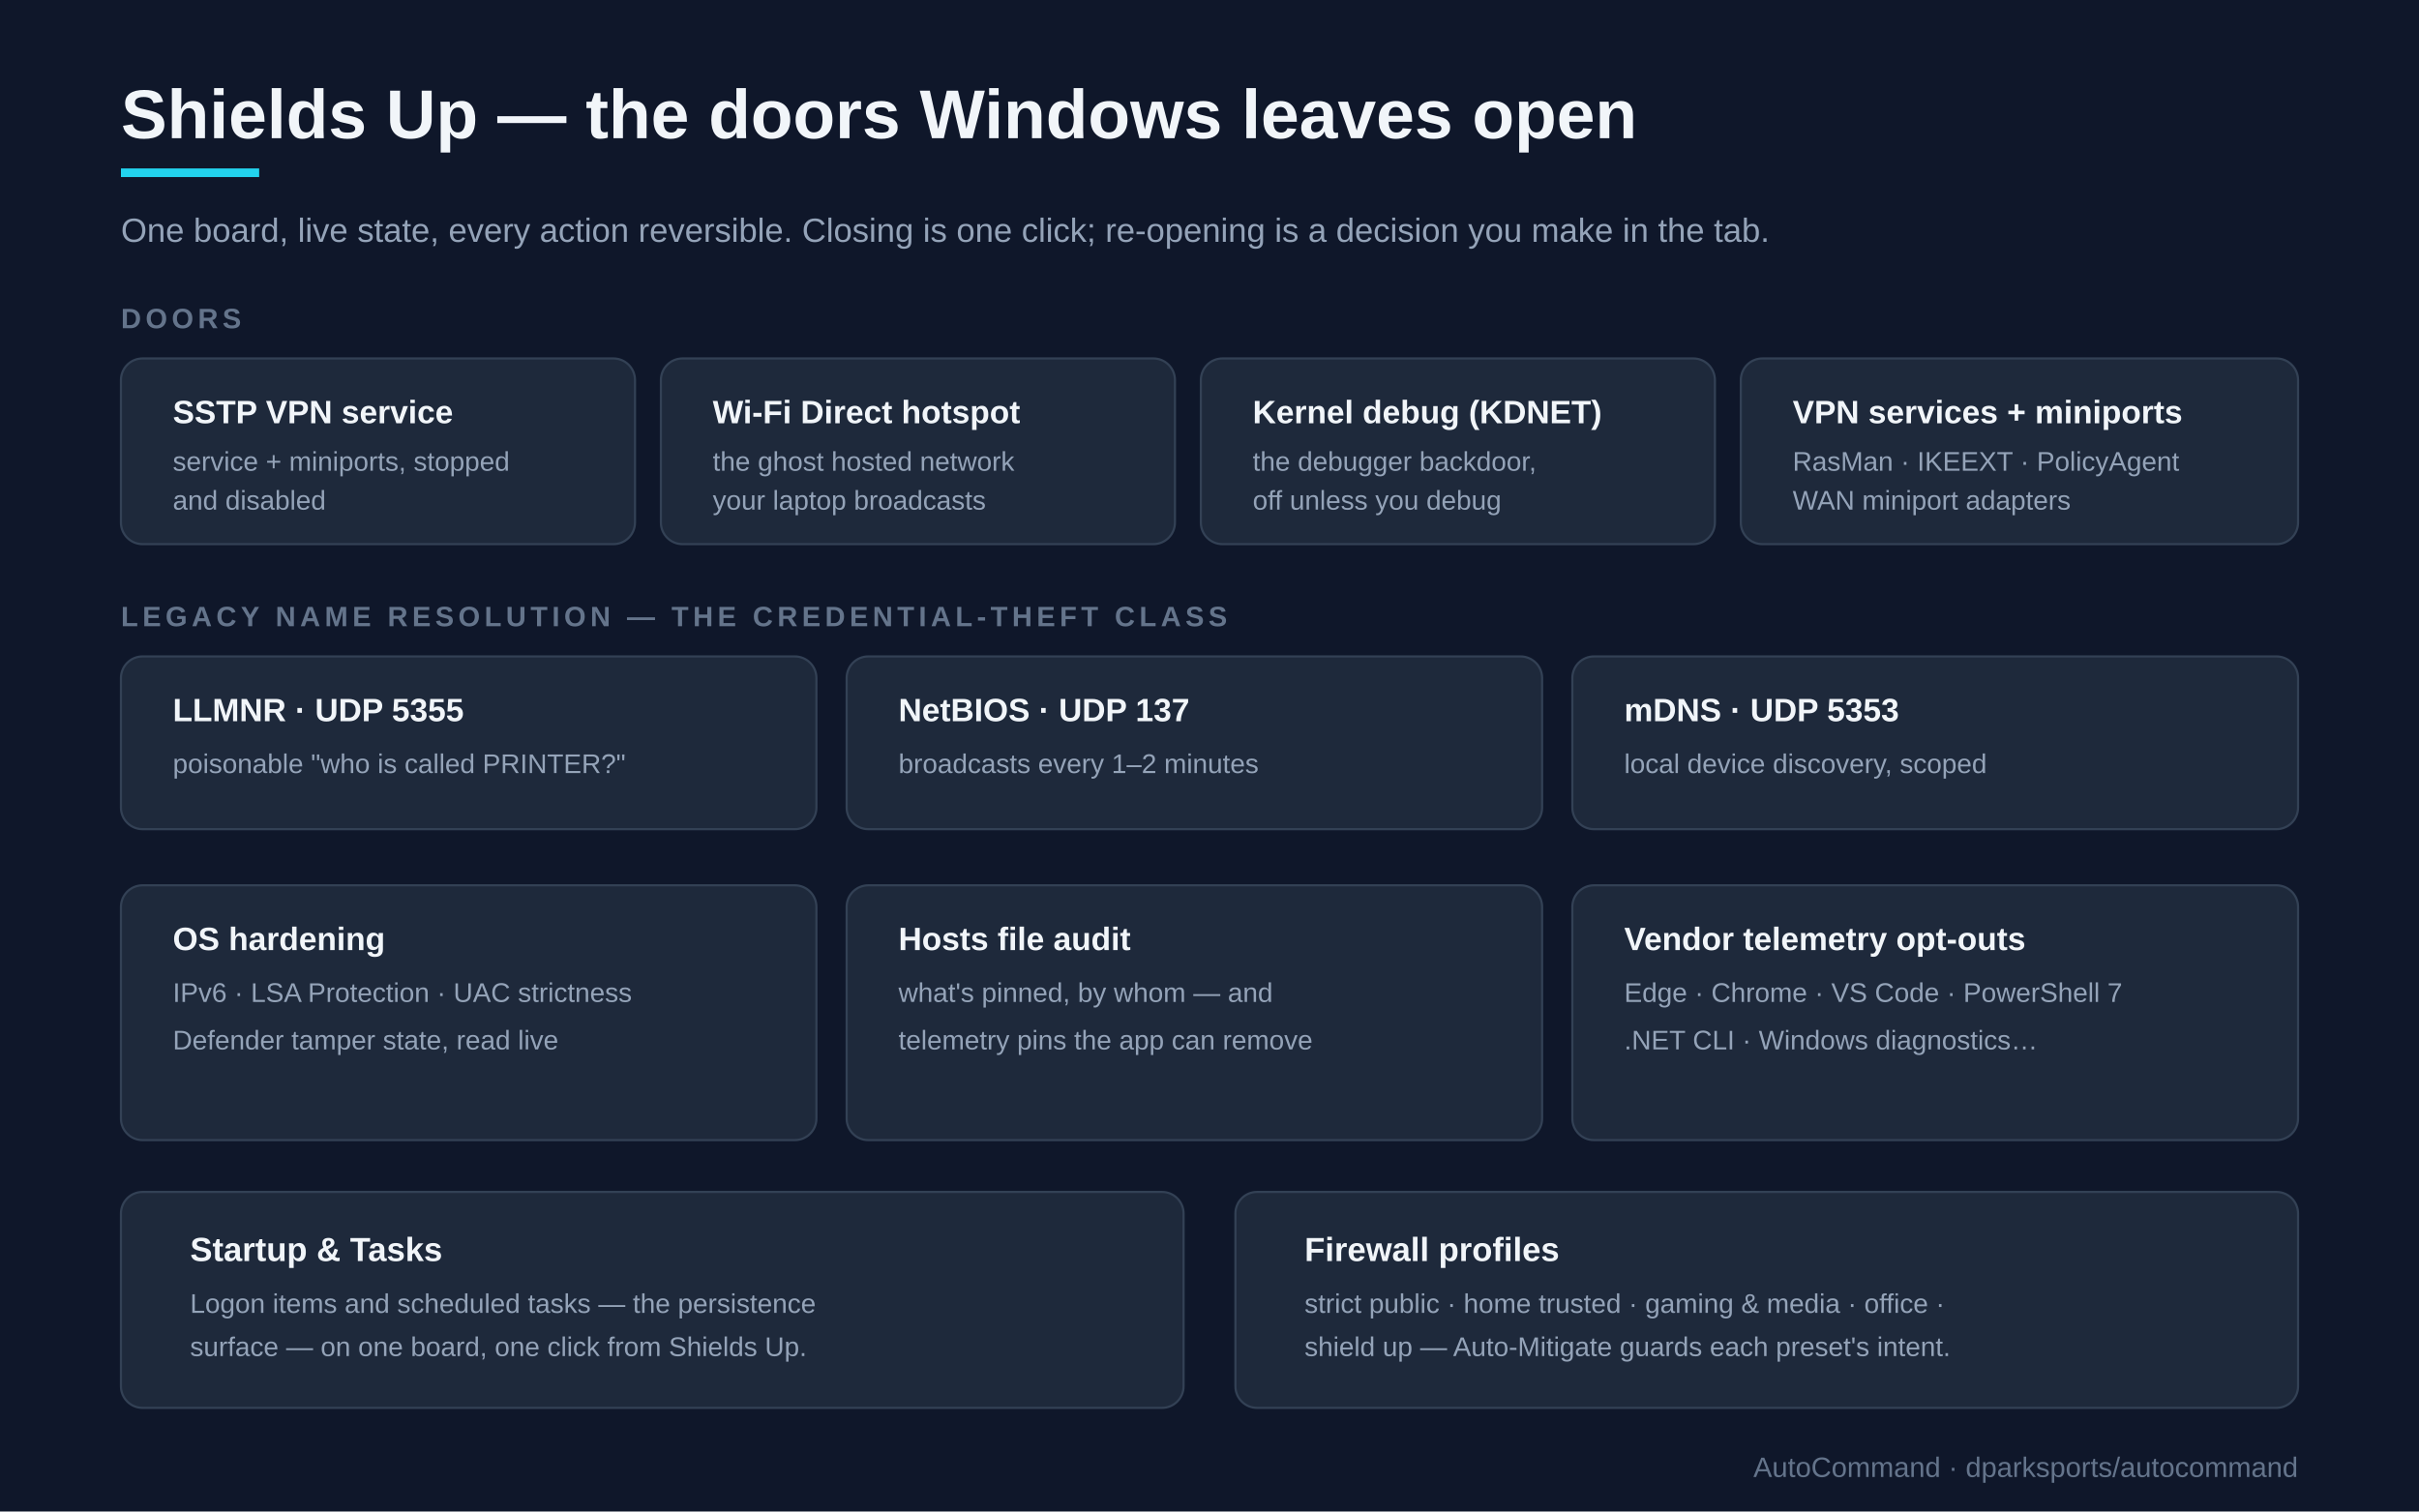
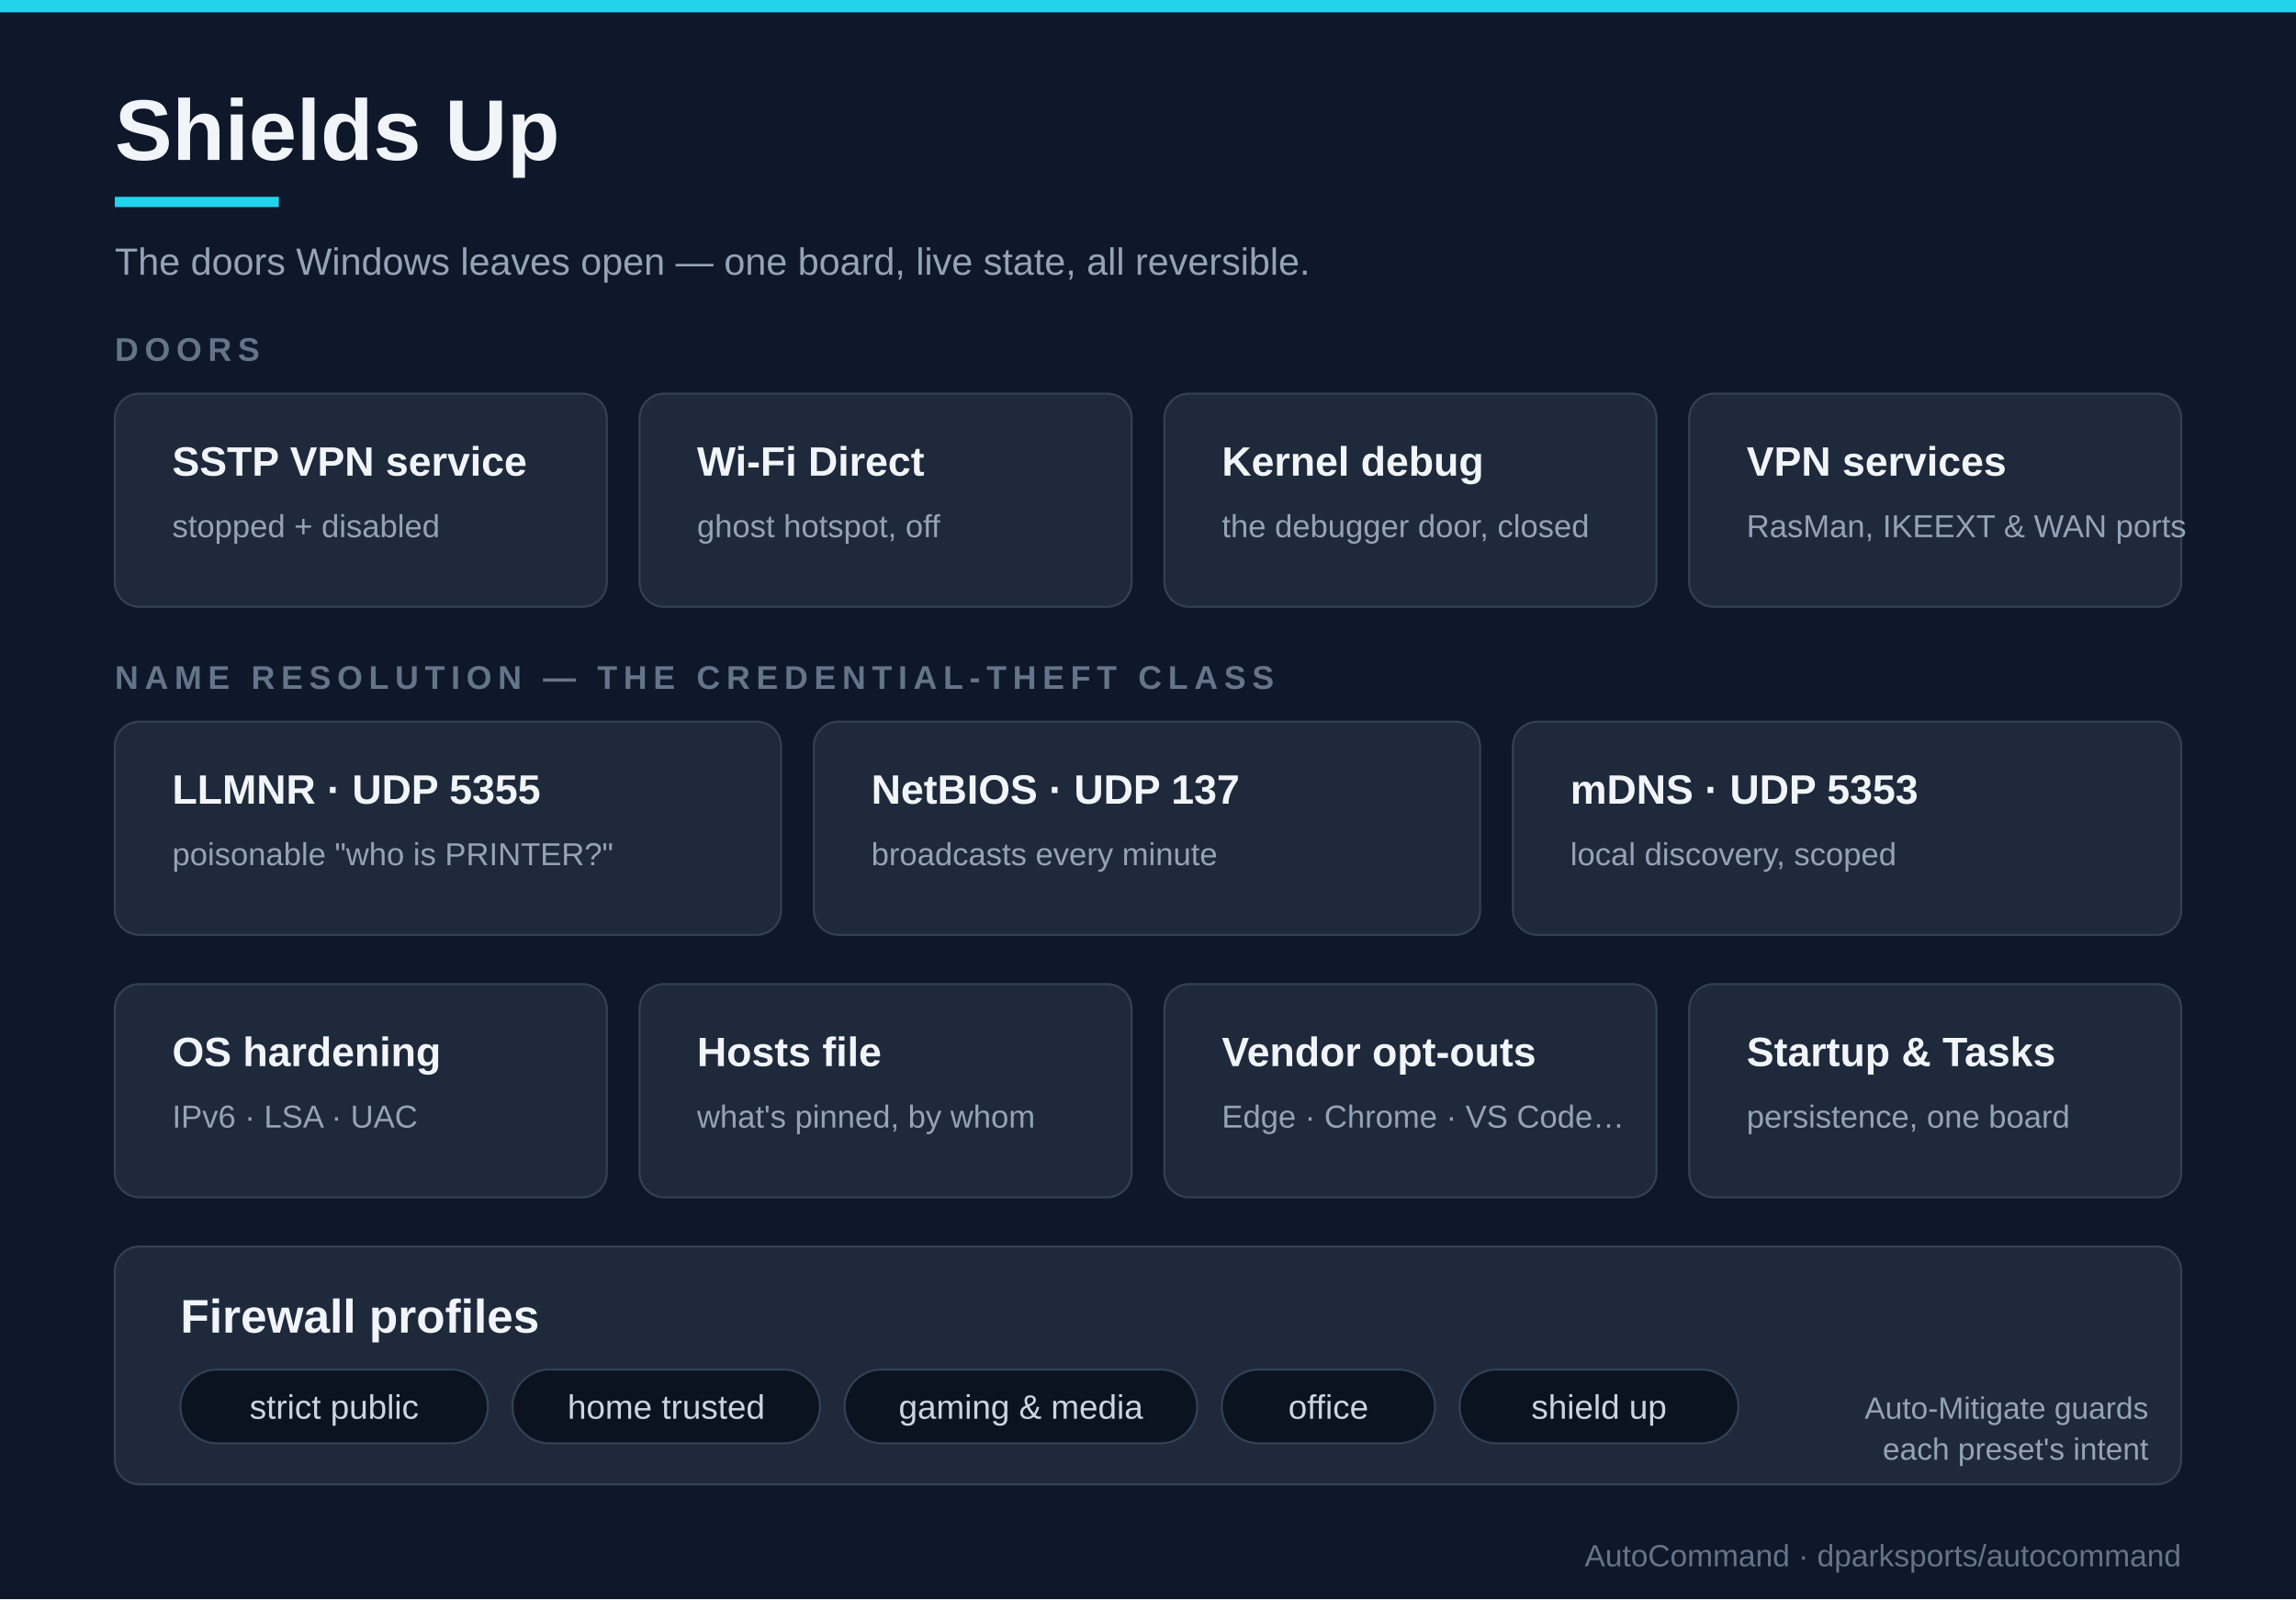
- <svg xmlns="http://www.w3.org/2000/svg" width="1120" height="700" viewBox="0 0 1120 700" role="img" aria-label="Shields Up: the doors Windows leaves open, name resolution, hardening, hosts file, vendor opt-outs, startup and tasks, firewall profiles">
-   <rect width="1120" height="700" fill="#0f172a" />
+ <svg xmlns="http://www.w3.org/2000/svg" width="1120" height="780" viewBox="0 0 1120 780" role="img" aria-label="Shields Up: the doors Windows leaves open, name resolution, hardening, hosts file, vendor opt-outs, startup and tasks, firewall profiles">
+   <rect width="1120" height="780" fill="#0f172a" />
+   <rect width="1120" height="6" fill="#22d3ee" />
  <g font-family="Segoe UI, Arial, sans-serif">
-     <text x="56" y="64" font-size="32" font-weight="700" fill="#f1f5f9">Shields Up — the doors Windows leaves open</text>
-     <rect x="56" y="78" width="64" height="4" fill="#22d3ee" />
-     <text x="56" y="112" font-size="15.5" fill="#94a3b8">One board, live state, every action reversible. Closing is one click; re-opening is a decision you make in the tab.</text>
-     <text x="56" y="152" font-size="13" font-weight="700" fill="#64748b" letter-spacing="2">DOORS</text>
+     <text x="56" y="78" font-size="42" font-weight="700" fill="#f1f5f9">Shields Up</text>
+     <rect x="56" y="96" width="80" height="5" fill="#22d3ee" />
+     <text x="56" y="134" font-size="18.5" fill="#94a3b8">The doors Windows leaves open — one board, live state, all reversible.</text>
+     <text x="56" y="176" font-size="16" font-weight="700" fill="#64748b" letter-spacing="3">DOORS</text>
    <g>
-       <rect x="56" y="166" width="238" height="86" rx="10" fill="#1e293b" stroke="#334155" />
-       <text x="80" y="196" font-size="15" font-weight="600" fill="#f1f5f9">SSTP VPN service</text>
-       <text x="80" y="218" font-size="12.5" fill="#94a3b8">service + miniports, stopped</text>
-       <text x="80" y="236" font-size="12.5" fill="#94a3b8">and disabled</text>
-       <rect x="306" y="166" width="238" height="86" rx="10" fill="#1e293b" stroke="#334155" />
-       <text x="330" y="196" font-size="15" font-weight="600" fill="#f1f5f9">Wi-Fi Direct hotspot</text>
-       <text x="330" y="218" font-size="12.5" fill="#94a3b8">the ghost hosted network</text>
-       <text x="330" y="236" font-size="12.5" fill="#94a3b8">your laptop broadcasts</text>
-       <rect x="556" y="166" width="238" height="86" rx="10" fill="#1e293b" stroke="#334155" />
-       <text x="580" y="196" font-size="15" font-weight="600" fill="#f1f5f9">Kernel debug (KDNET)</text>
-       <text x="580" y="218" font-size="12.5" fill="#94a3b8">the debugger backdoor,</text>
-       <text x="580" y="236" font-size="12.5" fill="#94a3b8">off unless you debug</text>
-       <rect x="806" y="166" width="258" height="86" rx="10" fill="#1e293b" stroke="#334155" />
-       <text x="830" y="196" font-size="15" font-weight="600" fill="#f1f5f9">VPN services + miniports</text>
-       <text x="830" y="218" font-size="12.5" fill="#94a3b8">RasMan · IKEEXT · PolicyAgent</text>
-       <text x="830" y="236" font-size="12.5" fill="#94a3b8">WAN miniport adapters</text>
+       <rect x="56" y="192" width="240" height="104" rx="12" fill="#1e293b" stroke="#334155" />
+       <text x="84" y="232" font-size="20" font-weight="600" fill="#f1f5f9">SSTP VPN service</text>
+       <text x="84" y="262" font-size="15.5" fill="#94a3b8">stopped + disabled</text>
+       <rect x="312" y="192" width="240" height="104" rx="12" fill="#1e293b" stroke="#334155" />
+       <text x="340" y="232" font-size="20" font-weight="600" fill="#f1f5f9">Wi-Fi Direct</text>
+       <text x="340" y="262" font-size="15.5" fill="#94a3b8">ghost hotspot, off</text>
+       <rect x="568" y="192" width="240" height="104" rx="12" fill="#1e293b" stroke="#334155" />
+       <text x="596" y="232" font-size="20" font-weight="600" fill="#f1f5f9">Kernel debug</text>
+       <text x="596" y="262" font-size="15.5" fill="#94a3b8">the debugger door, closed</text>
+       <rect x="824" y="192" width="240" height="104" rx="12" fill="#1e293b" stroke="#334155" />
+       <text x="852" y="232" font-size="20" font-weight="600" fill="#f1f5f9">VPN services</text>
+       <text x="852" y="262" font-size="15.5" fill="#94a3b8">RasMan, IKEEXT &amp; WAN ports</text>
    </g>
-     <text x="56" y="290" font-size="13" font-weight="700" fill="#64748b" letter-spacing="2">LEGACY NAME RESOLUTION — THE CREDENTIAL-THEFT CLASS</text>
+     <text x="56" y="336" font-size="16" font-weight="700" fill="#64748b" letter-spacing="3">NAME RESOLUTION — THE CREDENTIAL-THEFT CLASS</text>
    <g>
-       <rect x="56" y="304" width="322" height="80" rx="10" fill="#1e293b" stroke="#334155" />
-       <text x="80" y="334" font-size="15" font-weight="600" fill="#f1f5f9">LLMNR · UDP 5355</text>
-       <text x="80" y="358" font-size="12.5" fill="#94a3b8">poisonable "who is called PRINTER?"</text>
-       <rect x="392" y="304" width="322" height="80" rx="10" fill="#1e293b" stroke="#334155" />
-       <text x="416" y="334" font-size="15" font-weight="600" fill="#f1f5f9">NetBIOS · UDP 137</text>
-       <text x="416" y="358" font-size="12.5" fill="#94a3b8">broadcasts every 1–2 minutes</text>
-       <rect x="728" y="304" width="336" height="80" rx="10" fill="#1e293b" stroke="#334155" />
-       <text x="752" y="334" font-size="15" font-weight="600" fill="#f1f5f9">mDNS · UDP 5353</text>
-       <text x="752" y="358" font-size="12.5" fill="#94a3b8">local device discovery, scoped</text>
+       <rect x="56" y="352" width="325" height="104" rx="12" fill="#1e293b" stroke="#334155" />
+       <text x="84" y="392" font-size="20" font-weight="600" fill="#f1f5f9">LLMNR · UDP 5355</text>
+       <text x="84" y="422" font-size="15.5" fill="#94a3b8">poisonable "who is PRINTER?"</text>
+       <rect x="397" y="352" width="325" height="104" rx="12" fill="#1e293b" stroke="#334155" />
+       <text x="425" y="392" font-size="20" font-weight="600" fill="#f1f5f9">NetBIOS · UDP 137</text>
+       <text x="425" y="422" font-size="15.5" fill="#94a3b8">broadcasts every minute</text>
+       <rect x="738" y="352" width="326" height="104" rx="12" fill="#1e293b" stroke="#334155" />
+       <text x="766" y="392" font-size="20" font-weight="600" fill="#f1f5f9">mDNS · UDP 5353</text>
+       <text x="766" y="422" font-size="15.5" fill="#94a3b8">local discovery, scoped</text>
    </g>
    <g>
-       <rect x="56" y="410" width="322" height="118" rx="10" fill="#1e293b" stroke="#334155" />
-       <text x="80" y="440" font-size="15" font-weight="600" fill="#f1f5f9">OS hardening</text>
-       <text x="80" y="464" font-size="12.5" fill="#94a3b8">IPv6 · LSA Protection · UAC strictness</text>
-       <text x="80" y="486" font-size="12.5" fill="#94a3b8">Defender tamper state, read live</text>
-       <rect x="392" y="410" width="322" height="118" rx="10" fill="#1e293b" stroke="#334155" />
-       <text x="416" y="440" font-size="15" font-weight="600" fill="#f1f5f9">Hosts file audit</text>
-       <text x="416" y="464" font-size="12.5" fill="#94a3b8">what's pinned, by whom — and</text>
-       <text x="416" y="486" font-size="12.5" fill="#94a3b8">telemetry pins the app can remove</text>
-       <rect x="728" y="410" width="336" height="118" rx="10" fill="#1e293b" stroke="#334155" />
-       <text x="752" y="440" font-size="15" font-weight="600" fill="#f1f5f9">Vendor telemetry opt-outs</text>
-       <text x="752" y="464" font-size="12.5" fill="#94a3b8">Edge · Chrome · VS Code · PowerShell 7</text>
-       <text x="752" y="486" font-size="12.5" fill="#94a3b8">.NET CLI · Windows diagnostics…</text>
+       <rect x="56" y="480" width="240" height="104" rx="12" fill="#1e293b" stroke="#334155" />
+       <text x="84" y="520" font-size="20" font-weight="600" fill="#f1f5f9">OS hardening</text>
+       <text x="84" y="550" font-size="15.5" fill="#94a3b8">IPv6 · LSA · UAC</text>
+       <rect x="312" y="480" width="240" height="104" rx="12" fill="#1e293b" stroke="#334155" />
+       <text x="340" y="520" font-size="20" font-weight="600" fill="#f1f5f9">Hosts file</text>
+       <text x="340" y="550" font-size="15.5" fill="#94a3b8">what's pinned, by whom</text>
+       <rect x="568" y="480" width="240" height="104" rx="12" fill="#1e293b" stroke="#334155" />
+       <text x="596" y="520" font-size="20" font-weight="600" fill="#f1f5f9">Vendor opt-outs</text>
+       <text x="596" y="550" font-size="15.5" fill="#94a3b8">Edge · Chrome · VS Code…</text>
+       <rect x="824" y="480" width="240" height="104" rx="12" fill="#1e293b" stroke="#334155" />
+       <text x="852" y="520" font-size="20" font-weight="600" fill="#f1f5f9">Startup &amp; Tasks</text>
+       <text x="852" y="550" font-size="15.5" fill="#94a3b8">persistence, one board</text>
    </g>
-     <g>
-       <rect x="56" y="552" width="492" height="100" rx="10" fill="#1e293b" stroke="#334155" />
-       <text x="88" y="584" font-size="15.5" font-weight="700" fill="#f1f5f9">Startup &amp; Tasks</text>
-       <g font-size="12.5" fill="#94a3b8">
-         <text x="88" y="608">Logon items and scheduled tasks — the persistence</text>
-         <text x="88" y="628">surface — on one board, one click from Shields Up.</text>
-       </g>
-       <rect x="572" y="552" width="492" height="100" rx="10" fill="#1e293b" stroke="#334155" />
-       <text x="604" y="584" font-size="15.5" font-weight="700" fill="#f1f5f9">Firewall profiles</text>
-       <g font-size="12.5" fill="#94a3b8">
-         <text x="604" y="608">strict public · home trusted · gaming &amp; media · office ·</text>
-         <text x="604" y="628">shield up — Auto-Mitigate guards each preset's intent.</text>
-       </g>
+     <rect x="56" y="608" width="1008" height="116" rx="12" fill="#1e293b" stroke="#334155" />
+     <text x="88" y="650" font-size="23" font-weight="700" fill="#f1f5f9">Firewall profiles</text>
+     <g font-size="16.5" fill="#cbd5e1">
+       <rect x="88" y="668" width="150" height="36" rx="18" fill="#0b1220" stroke="#334155" />
+       <text x="163" y="692" text-anchor="middle">strict public</text>
+       <rect x="250" y="668" width="150" height="36" rx="18" fill="#0b1220" stroke="#334155" />
+       <text x="325" y="692" text-anchor="middle">home trusted</text>
+       <rect x="412" y="668" width="172" height="36" rx="18" fill="#0b1220" stroke="#334155" />
+       <text x="498" y="692" text-anchor="middle">gaming &amp; media</text>
+       <rect x="596" y="668" width="104" height="36" rx="18" fill="#0b1220" stroke="#334155" />
+       <text x="648" y="692" text-anchor="middle">office</text>
+       <rect x="712" y="668" width="136" height="36" rx="18" fill="#0b1220" stroke="#334155" />
+       <text x="780" y="692" text-anchor="middle">shield up</text>
    </g>
-     <text x="1064" y="684" font-size="13" fill="#64748b" text-anchor="end">AutoCommand · dparksports/autocommand</text>
+     <text x="1048" y="692" font-size="15" fill="#94a3b8" text-anchor="end">Auto-Mitigate guards</text>
+     <text x="1048" y="712" font-size="15" fill="#94a3b8" text-anchor="end">each preset's intent</text>
+     <text x="1064" y="764" font-size="15" fill="#64748b" text-anchor="end">AutoCommand · dparksports/autocommand</text>
  </g>
</svg>
